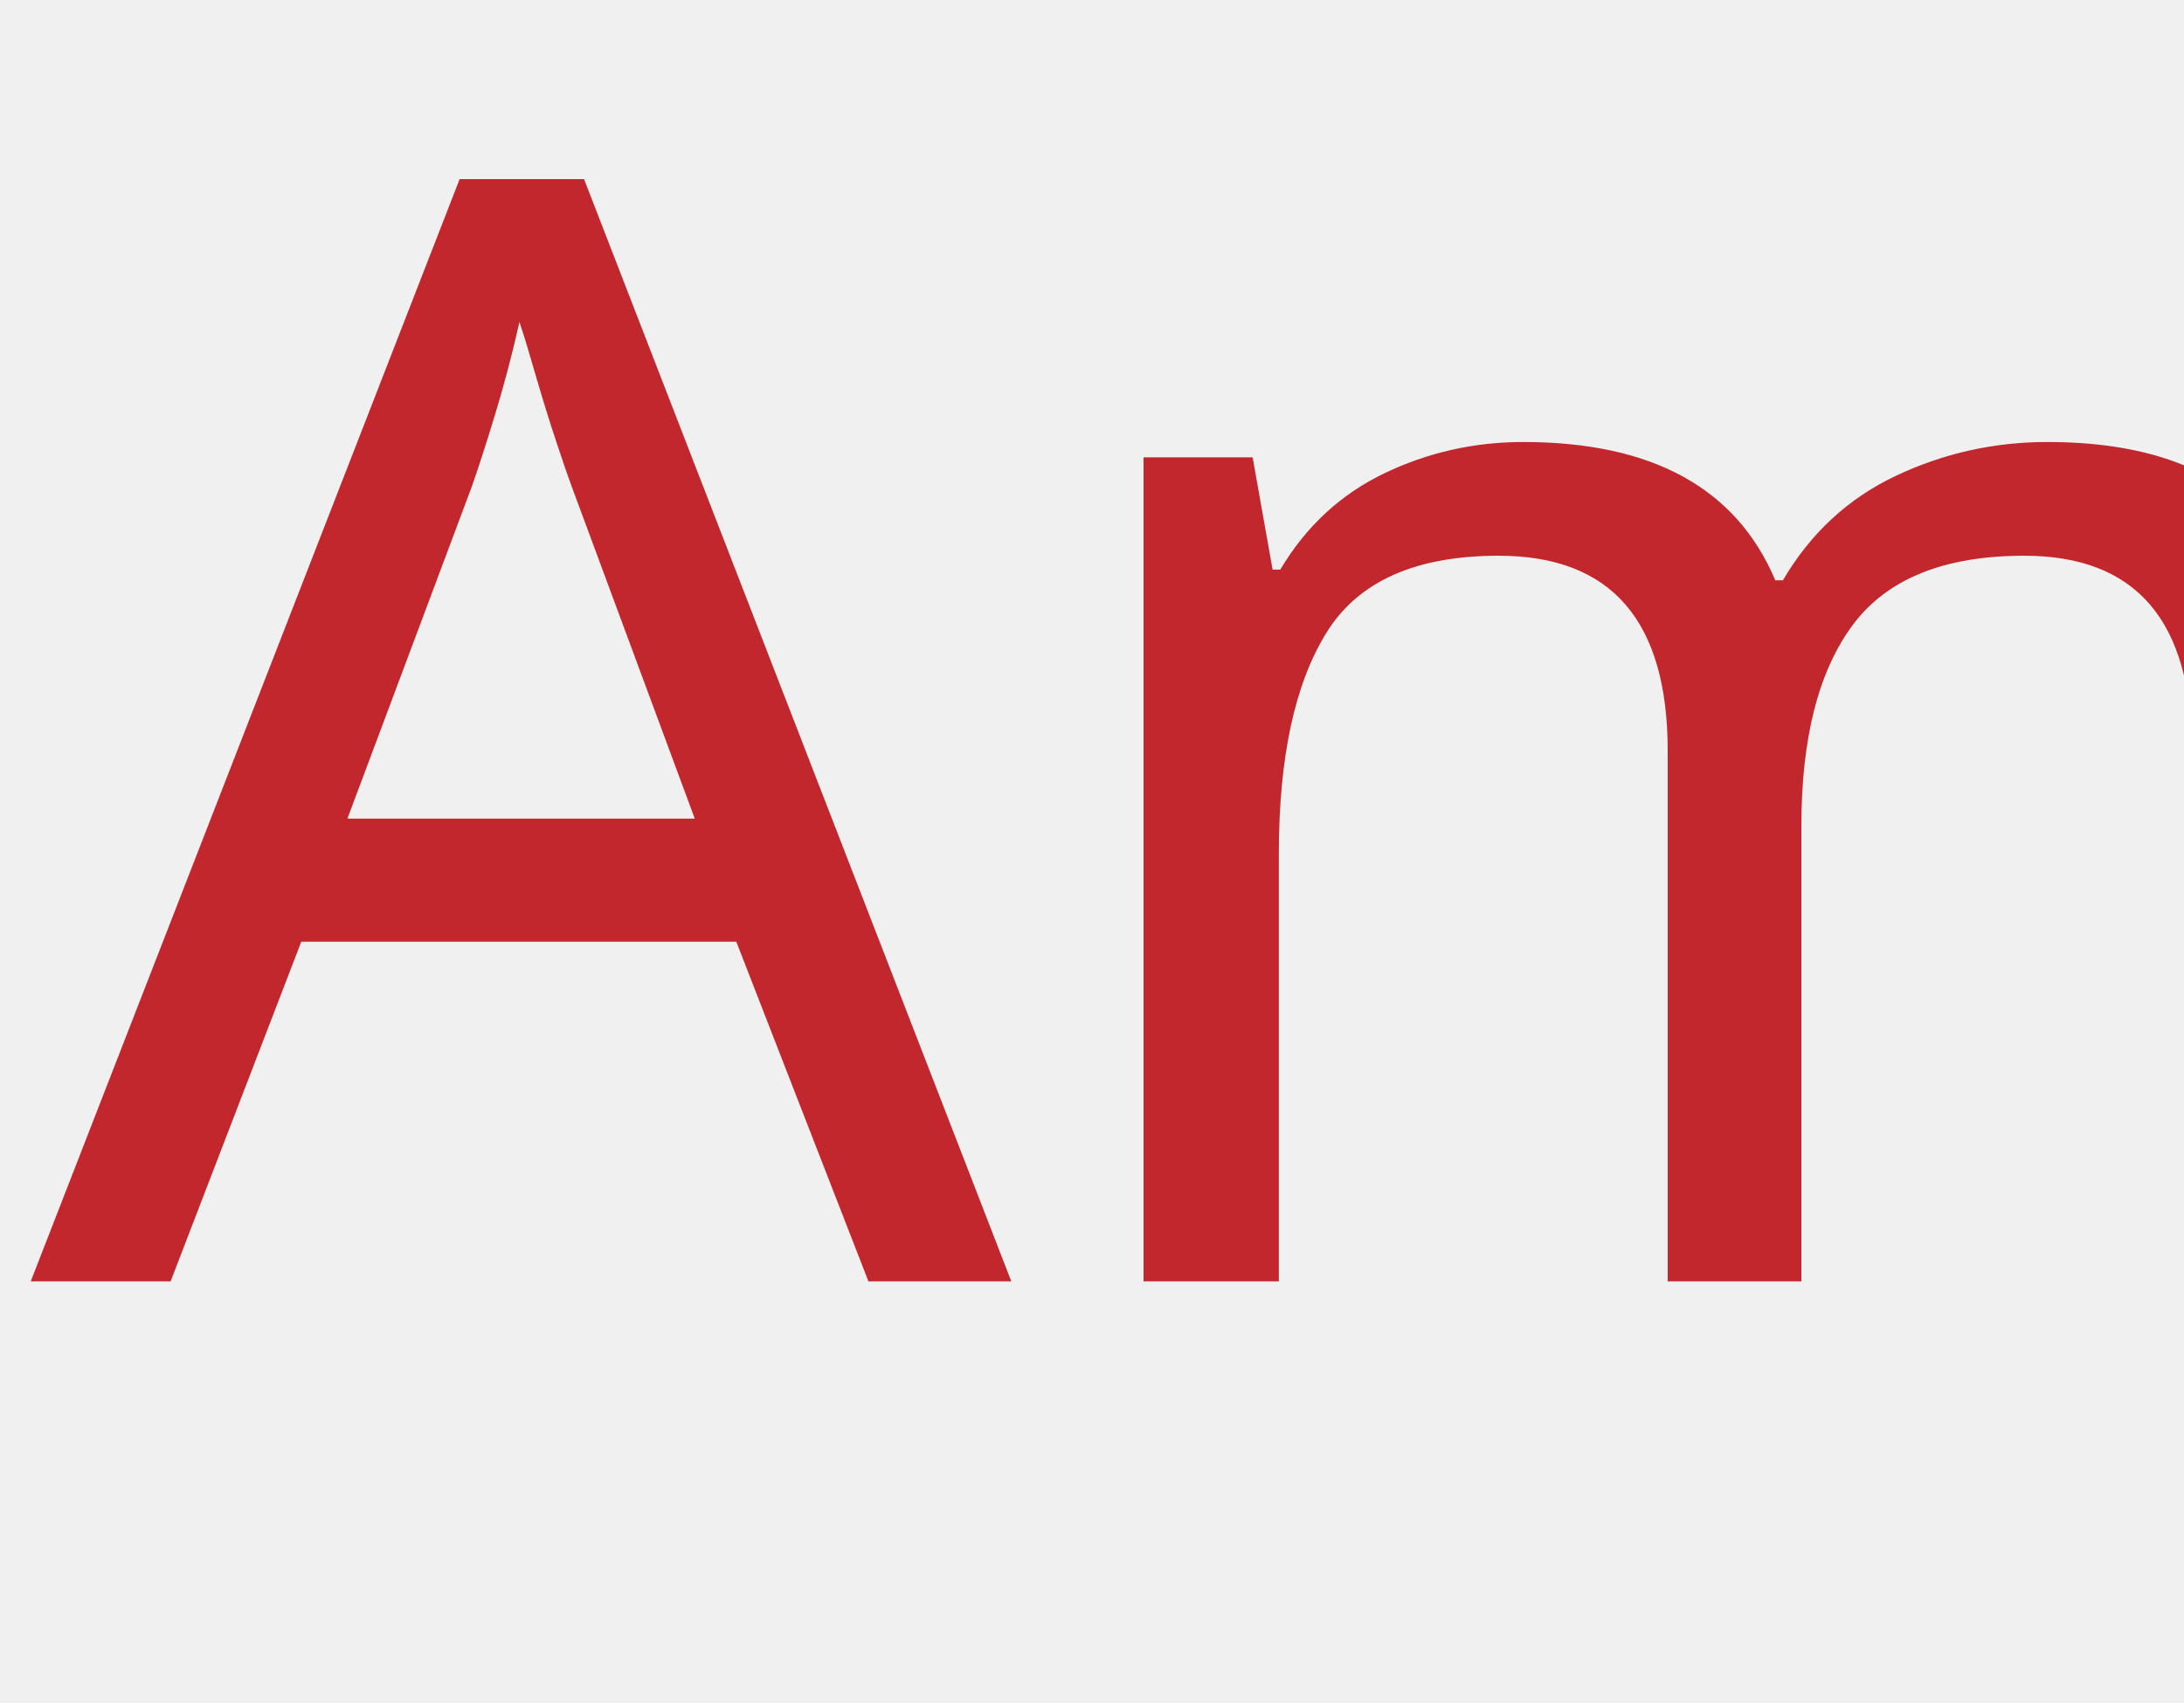
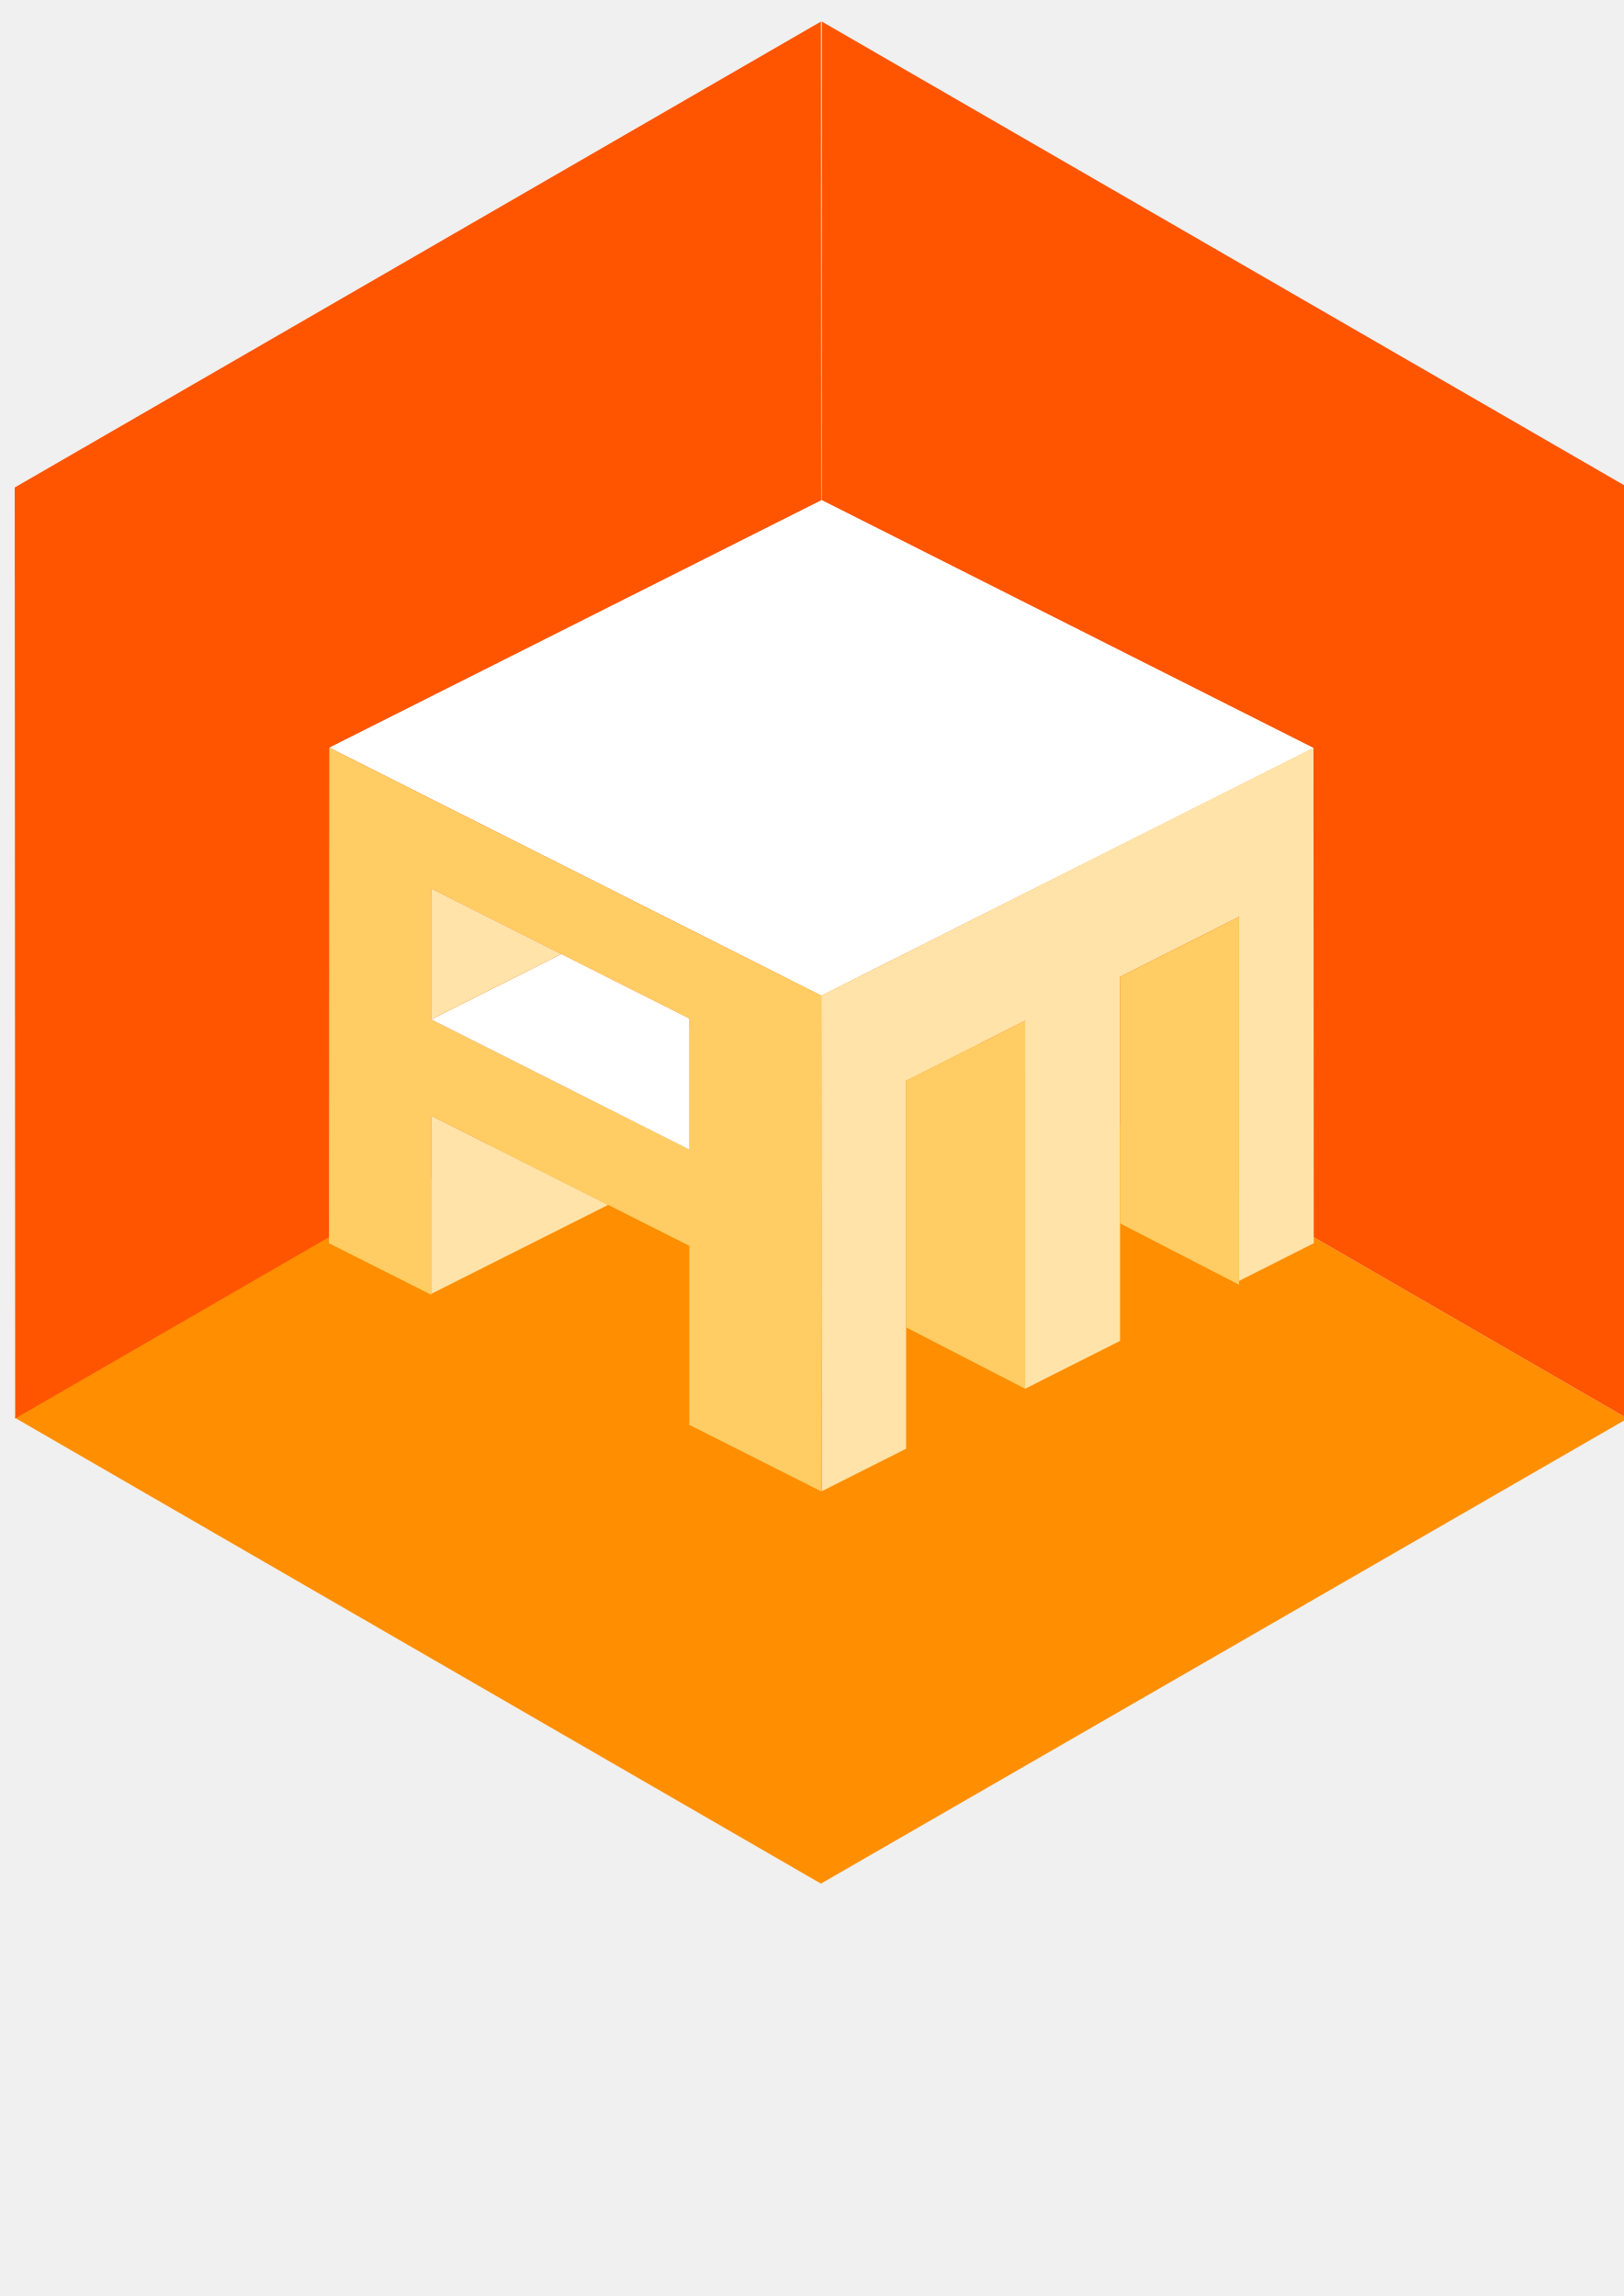
- <svg xmlns="http://www.w3.org/2000/svg" version="1.1" id="Layer_1" x="0px" y="0px" viewBox="0 0 251.5 196" style="enable-background:new 0 0 251.5 196;" xml:space="preserve">
-   <link href="https://fonts.googleapis.com/css?family=Fascinate+Inline" rel="stylesheet" />
-   <style type="text/css">
- 	.st0{fill:none;}
- 	.st1{fill:#C1272D;}
- 	.st2{font-family:'Phosphate-Inline', 'Fascinate Inline';}
- 	.st3{font-size:177px;}
- </style>
-   <rect x="3.5" y="29.5" class="st0" width="248" height="150.9" />
-   <text transform="matrix(1 0 0 1 3.5381 147.5288)" class="st1 st2 st3">Am</text>
+ <svg xmlns="http://www.w3.org/2000/svg" id="svg8" version="1.1" viewBox="0 0 210 297" height="297mm" width="210mm">
+   <defs id="defs2" />
+   <g id="layer1">
+     <g transform="translate(-113.8342,56.39011)" id="g1201">
+       <g id="g1020" transform="translate(234.7905,154.3517)" style="fill:#ff2a2a;fill-opacity:1">
+         <path id="path848" transform="scale(0.2645833)" d="m 917.561,354.398 1.551,188.156 43.969,24.904 v -77.686 l 119.111,67.467 -0.908,-110.105 z m 45.52,63.178 76.346,43.244 0.34,41.266 -76.686,-43.436 z" style="opacity:1;fill:#ff2a2a;fill-opacity:1;stroke-width:1" />
+         <path id="path966" transform="scale(0.2645833)" d="m 1039.766,570.107 v 40.873 l 42.865,24.309 0.019,-40.395 z" style="opacity:1;fill:#ff2a2a;fill-opacity:1;stroke-width:1" />
+       </g>
+       <g id="g1036" transform="translate(234.7905,154.3517)" style="fill:#ffd42a;fill-opacity:1">
+         <path style="opacity:1;fill:#ffd42a;fill-opacity:1;stroke-width:0.265" d="m 285.63,68.522 -42.883,25.289 43.343,24.493 42.883,-25.289 z" id="path844" />
+         <path id="path954" transform="scale(0.2645833)" d="m 1214.248,411.805 -81.941,48.51 0.315,34.074 111.453,-65.729 z" style="opacity:1;fill:#ffd42a;fill-opacity:1;stroke-width:1" />
+         <path id="path976" transform="scale(0.2645833)" d="m 1206.49,483.781 -124.188,73.521 -0.113,-12.215 -0.098,0.059 0.1,12.094 -10.512,-5.955 -31.914,18.822 43.361,24.504 123.711,-73.238 z" style="opacity:1;fill:#ffd42a;fill-opacity:1;stroke-width:1" />
+         <path id="path987" transform="scale(0.2645833)" d="m 1081.283,447.135 0.416,50.371 -0.414,-50.371 z m -118.203,42.639 v 77.686 l 67.193,-39.625 z m 0,77.686 -43.969,-24.904 -0.006,0.055 z" style="opacity:1;fill:#ffd42a;fill-opacity:1;stroke-width:1" />
+         <path id="path998" transform="scale(0.2645833)" d="m 998.607,437.699 -35.527,20.951 76.686,43.336 -0.34,-41.166 z m 82.676,9.436 0.648,78.68 0.08,0.045 z" style="opacity:1;fill:#ffd42a;fill-opacity:1;stroke-width:1" />
+       </g>
+       <g id="g1016" transform="translate(234.7905,154.3517)" style="fill:#ff8c2a;fill-opacity:1">
+         <path id="path846" d="m 286.55,168.087 -0.099,-10.688 32.858,-19.453 -0.092,-9.946 -32.858,19.453 -0.269,-29.149 42.883,-25.29 0.104,11.319 -29.488,17.458 0.084,9.082 29.488,-17.458 0.272,29.381 z" style="opacity:1;fill:#ff8c2a;fill-opacity:1;stroke-width:0.265" />
+         <path id="path1006" transform="scale(0.2645833)" d="m 963.08,417.576 v 41.074 l 35.891,-20.744 z" style="opacity:1;fill:#ff8c2a;fill-opacity:1;stroke-width:1" />
+       </g>
+     </g>
+     <ellipse ry="9.875" rx="10.248" cy="185.508" cx="291.169" id="path1064" style="opacity:1;fill:#ffd42a;fill-opacity:1;stroke-width:0.265" />
+     <ellipse style="opacity:1;fill:#ff932a;fill-opacity:1;stroke-width:0.265" id="ellipse1066" cx="241.293" cy="79.93" rx="10.248" ry="9.875" />
+     <ellipse ry="9.875" rx="10.248" cy="79.93" cx="270.732" id="ellipse1068" style="opacity:1;fill:#ff542a;fill-opacity:1;stroke-width:0.265" />
+     <path id="path819" d="M 106.172,243.655 1.905,183.387 106.232,123.223 210.499,183.491 Z" style="opacity:1;fill:#ff8e00;fill-opacity:1;stroke-width:0.64" />
+     <path id="path821" d="m 210.499,183.491 -104.267,-60.268 0.06,-120.432 104.267,60.268 z" style="opacity:1;fill:#ff5400;fill-opacity:1;stroke-width:0.64" />
+     <path style="opacity:1;fill:#ff5400;fill-opacity:1;stroke-width:0.64" d="M 1.965,183.491 106.232,123.223 106.172,2.791 1.905,63.059 Z" id="path829" />
+     <g id="g1088" transform="matrix(0.9363281,0,0,0.9363281,77.81907,1.867907)" style="fill:#5096ff;fill-opacity:1">
+       <path id="path1084" transform="scale(0.2645833)" d="m 917.561,354.398 1.551,188.156 43.969,24.904 v -77.686 l 119.111,67.467 -0.908,-110.105 z m 45.52,63.178 76.346,43.244 0.34,41.266 -76.686,-43.436 z" style="opacity:1;fill:#5096ff;fill-opacity:1;stroke-width:1" />
+       <path id="path1086" transform="scale(0.2645833)" d="m 1039.766,570.107 v 40.873 l 42.865,24.309 0.019,-40.395 z" style="opacity:1;fill:#5096ff;fill-opacity:1;stroke-width:1" />
+     </g>
+     <g id="g1100" transform="matrix(0.9363281,0,0,0.9363281,77.81907,1.867907)" style="fill:#fefffe;fill-opacity:1">
+       <path style="opacity:1;fill:#fefffe;fill-opacity:1;stroke-width:0.265" d="m 285.63,68.522 -42.883,25.289 43.343,24.493 42.883,-25.289 z" id="path1090" />
+       <path id="path1092" transform="scale(0.2645833)" d="m 1214.248,411.805 -81.941,48.51 0.315,34.074 111.453,-65.729 z" style="opacity:1;fill:#fefffe;fill-opacity:1;stroke-width:1" />
+       <path id="path1094" transform="scale(0.2645833)" d="m 1206.49,483.781 -124.188,73.521 -0.113,-12.215 -0.098,0.059 0.1,12.094 -10.512,-5.955 -31.914,18.822 43.361,24.504 123.711,-73.238 z" style="opacity:1;fill:#fefffe;fill-opacity:1;stroke-width:1" />
+       <path id="path1096" transform="scale(0.2645833)" d="m 1081.283,447.135 0.416,50.371 -0.414,-50.371 z m -118.203,42.639 v 77.686 l 67.193,-39.625 z m 0,77.686 -43.969,-24.904 -0.006,0.055 z" style="opacity:1;fill:#fefffe;fill-opacity:1;stroke-width:1" />
+       <path id="path1098" transform="scale(0.2645833)" d="m 998.607,437.699 -35.527,20.951 76.686,43.336 -0.34,-41.166 z m 82.676,9.436 0.648,78.68 0.08,0.045 z" style="opacity:1;fill:#fefffe;fill-opacity:1;stroke-width:1" />
+     </g>
+     <g id="g1106" transform="matrix(0.9363281,0,0,0.9363281,77.81907,1.867907)" style="fill:#96c8ff;fill-opacity:1">
+       <path id="path1102" d="m 286.55,168.087 -0.099,-10.688 32.858,-19.453 -0.092,-9.946 -32.858,19.453 -0.269,-29.149 42.883,-25.29 0.104,11.319 -29.488,17.458 0.084,9.082 29.488,-17.458 0.272,29.381 z" style="opacity:1;fill:#96c8ff;fill-opacity:1;stroke-width:0.265" />
+       <path id="path1104" transform="scale(0.2645833)" d="m 963.08,417.576 v 41.074 l 35.891,-20.744 z" style="opacity:1;fill:#96c8ff;fill-opacity:1;stroke-width:1" />
+     </g>
+     <path style="opacity:1;fill:#ffffff;fill-opacity:1;stroke-width:0.365" d="M 106.269,64.68 169.915,96.764 106.232,128.793 42.585,96.709 Z" id="path5107" />
+     <path id="path5109" d="m 42.585,96.708 -0.037,64.113 13.244,6.676 -0.017,-0.128 V 144.328 l 33.379,16.826 v 23.041 l -0.152,0.043 17.193,8.667 0.036,-64.113 z M 55.776,114.933 89.155,131.759 v 16.94 L 55.776,131.871 Z" style="opacity:1;fill:#ffcd64;fill-opacity:1;stroke-width:0.365" />
+     <path id="path5111" d="m 169.879,96.709 -63.647,32.084 0.037,64.113 10.921,-5.505 v -47.598 l 15.393,-7.76 v 47.598 l 12.28,-6.19 v -47.098 l 15.393,-7.76 v 47.098 l 9.66,-4.87 z" style="opacity:1;fill:#ffe3a8;fill-opacity:1;stroke-width:0.365" />
+     <rect style="opacity:0.5;fill:#000000;fill-opacity:0;stroke:none;stroke-width:0.212;stroke-opacity:1" id="rect5139" width="14.709" height="69.807" x="147.291" y="126.353" />
+     <path id="path5163" d="m 72.596,123.412 -16.821,8.46 33.379,16.826 v -16.939 z" style="opacity:1;fill:#ffffff;fill-opacity:1;stroke-width:0.365" />
+     <path id="path5165" d="m 132.582,132.043 -15.393,7.76 v 31.898 l 15.393,7.94 z" style="opacity:1;fill:#ffcd64;fill-opacity:1;stroke-width:0.365" />
+     <path style="opacity:1;fill:#ffcd64;fill-opacity:1;stroke-width:0.365" d="m 160.255,118.594 -15.393,7.76 v 31.898 l 15.393,7.94 z" id="path5173" />
+     <path id="path5175" d="m 55.775,144.328 v 23.041 l 22.88,-11.508 z" style="opacity:1;fill:#ffe3a8;fill-opacity:1;stroke-width:0.365" />
+     <path id="path5192" d="m 55.775,114.932 v 16.939 l 16.821,-8.46 z" style="opacity:1;fill:#ffe3a8;fill-opacity:1;stroke-width:0.365" />
+   </g>
</svg>
